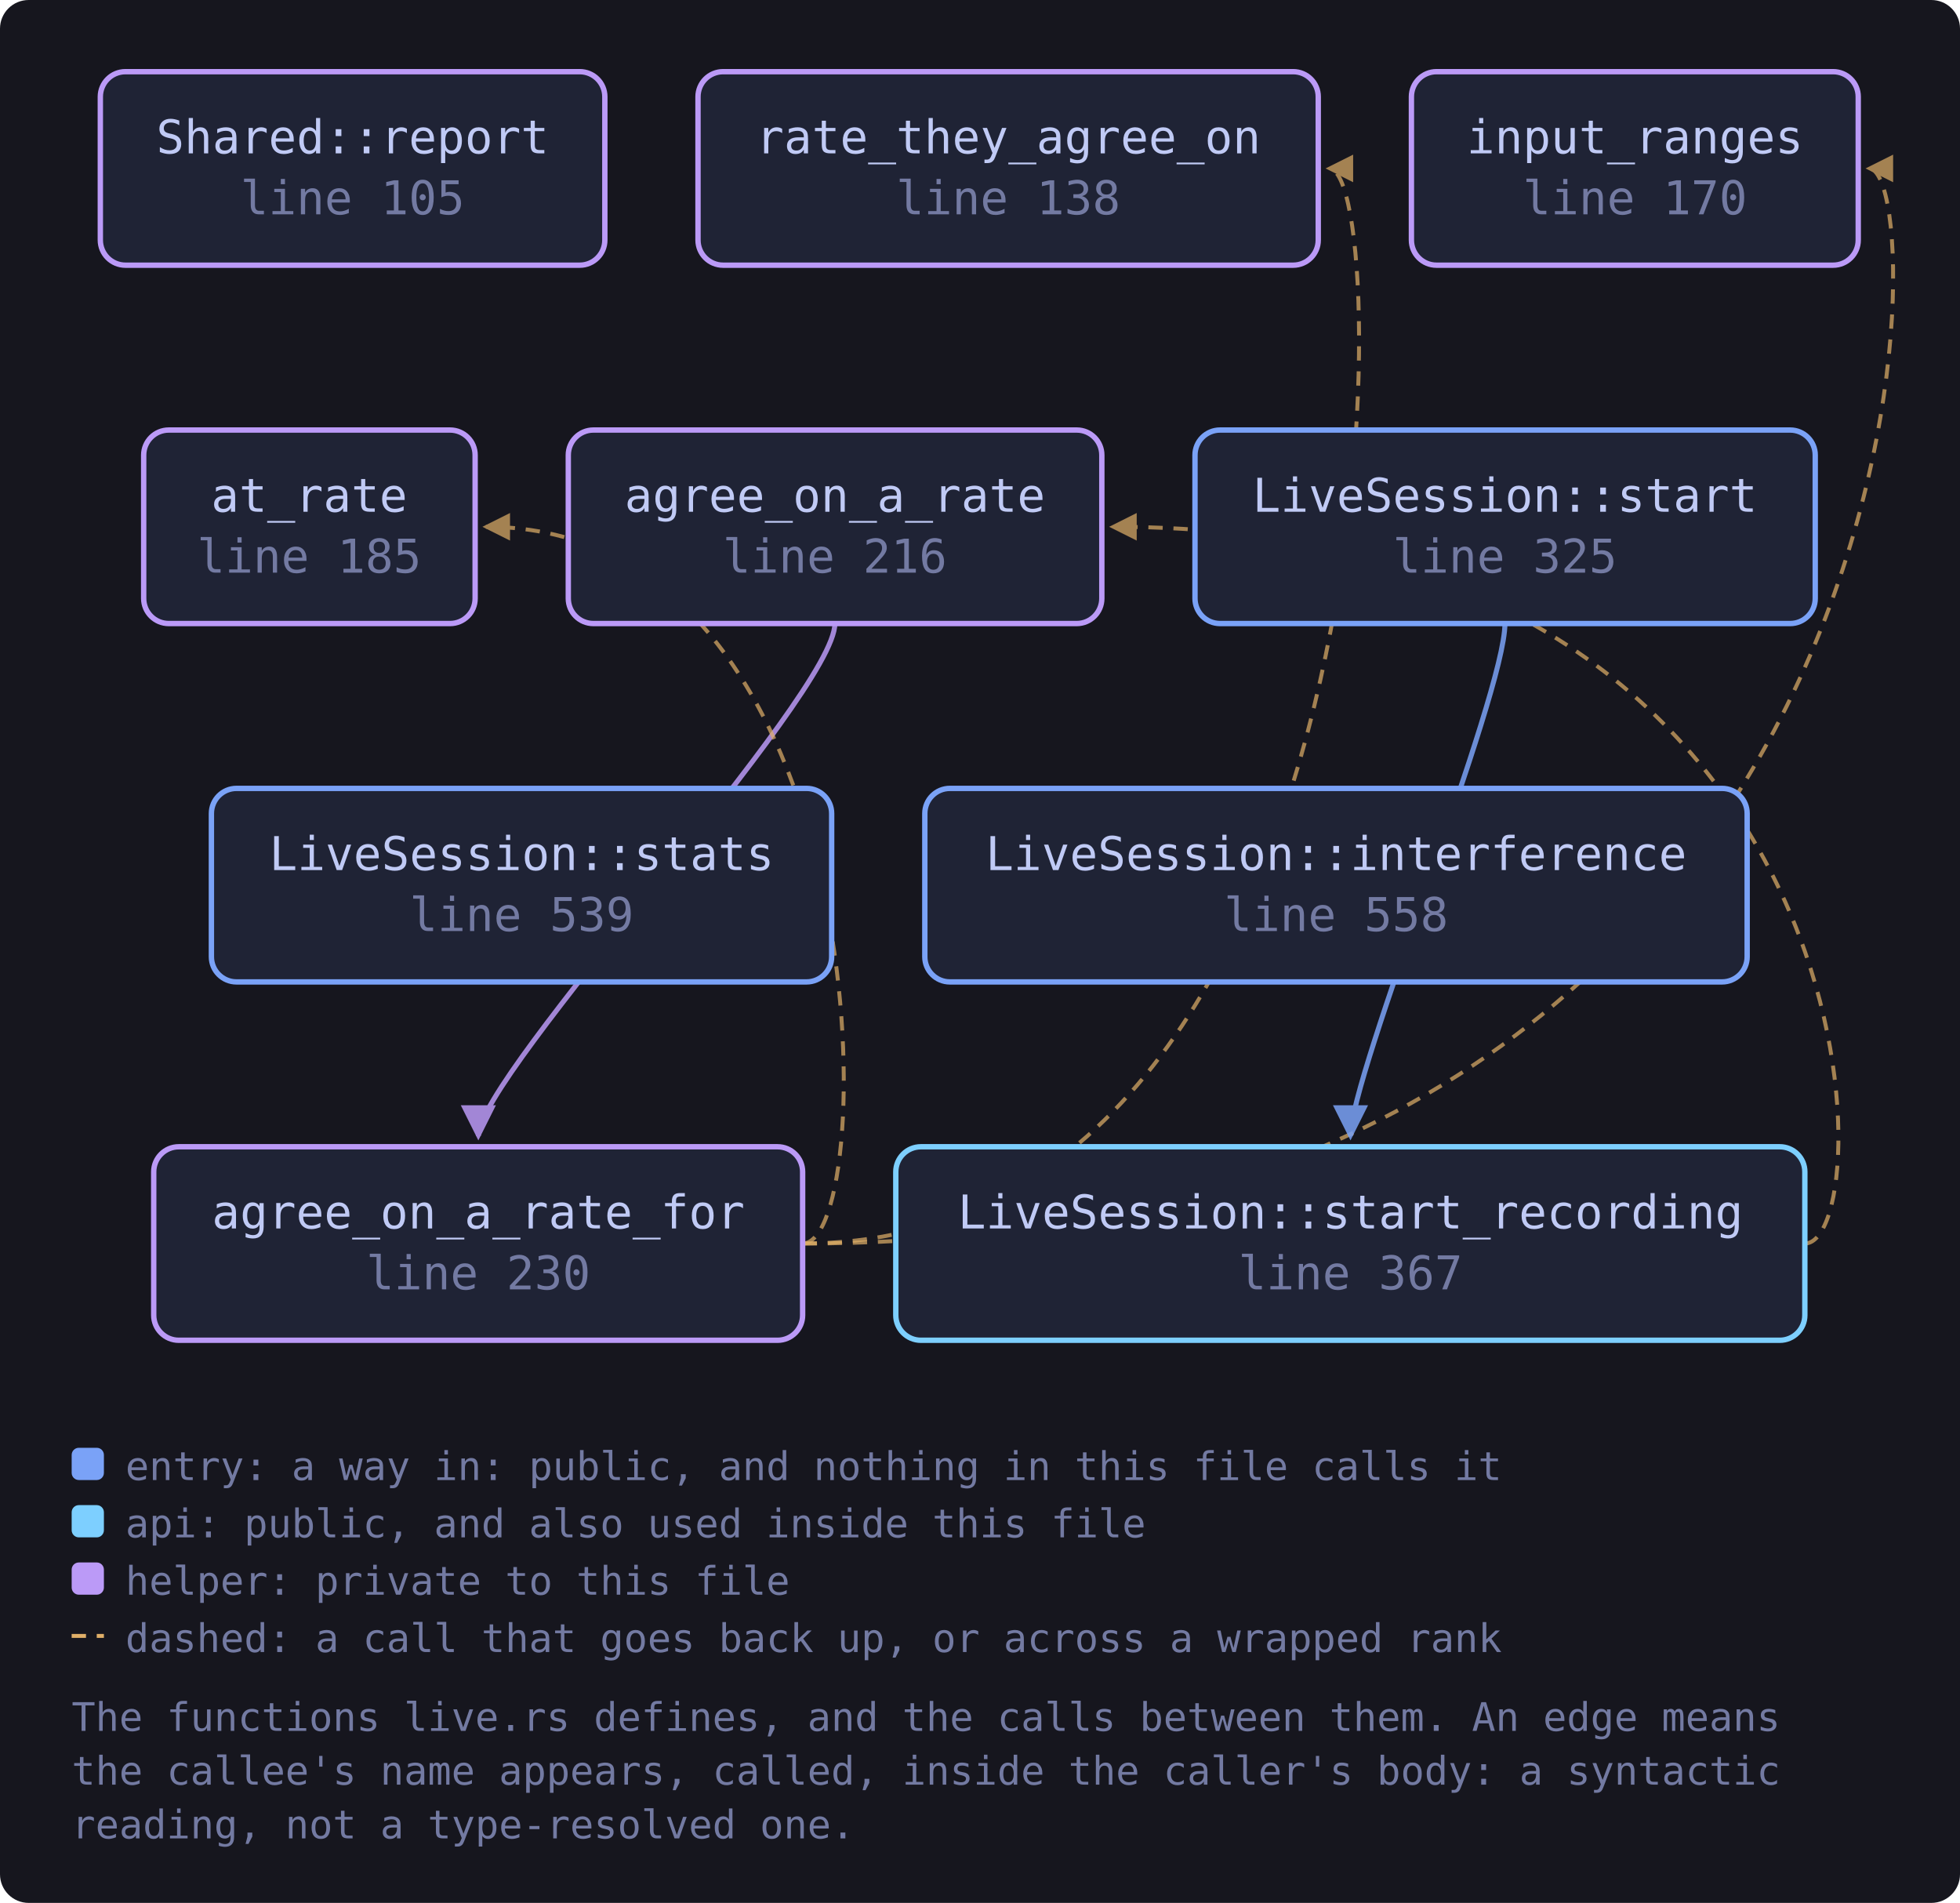
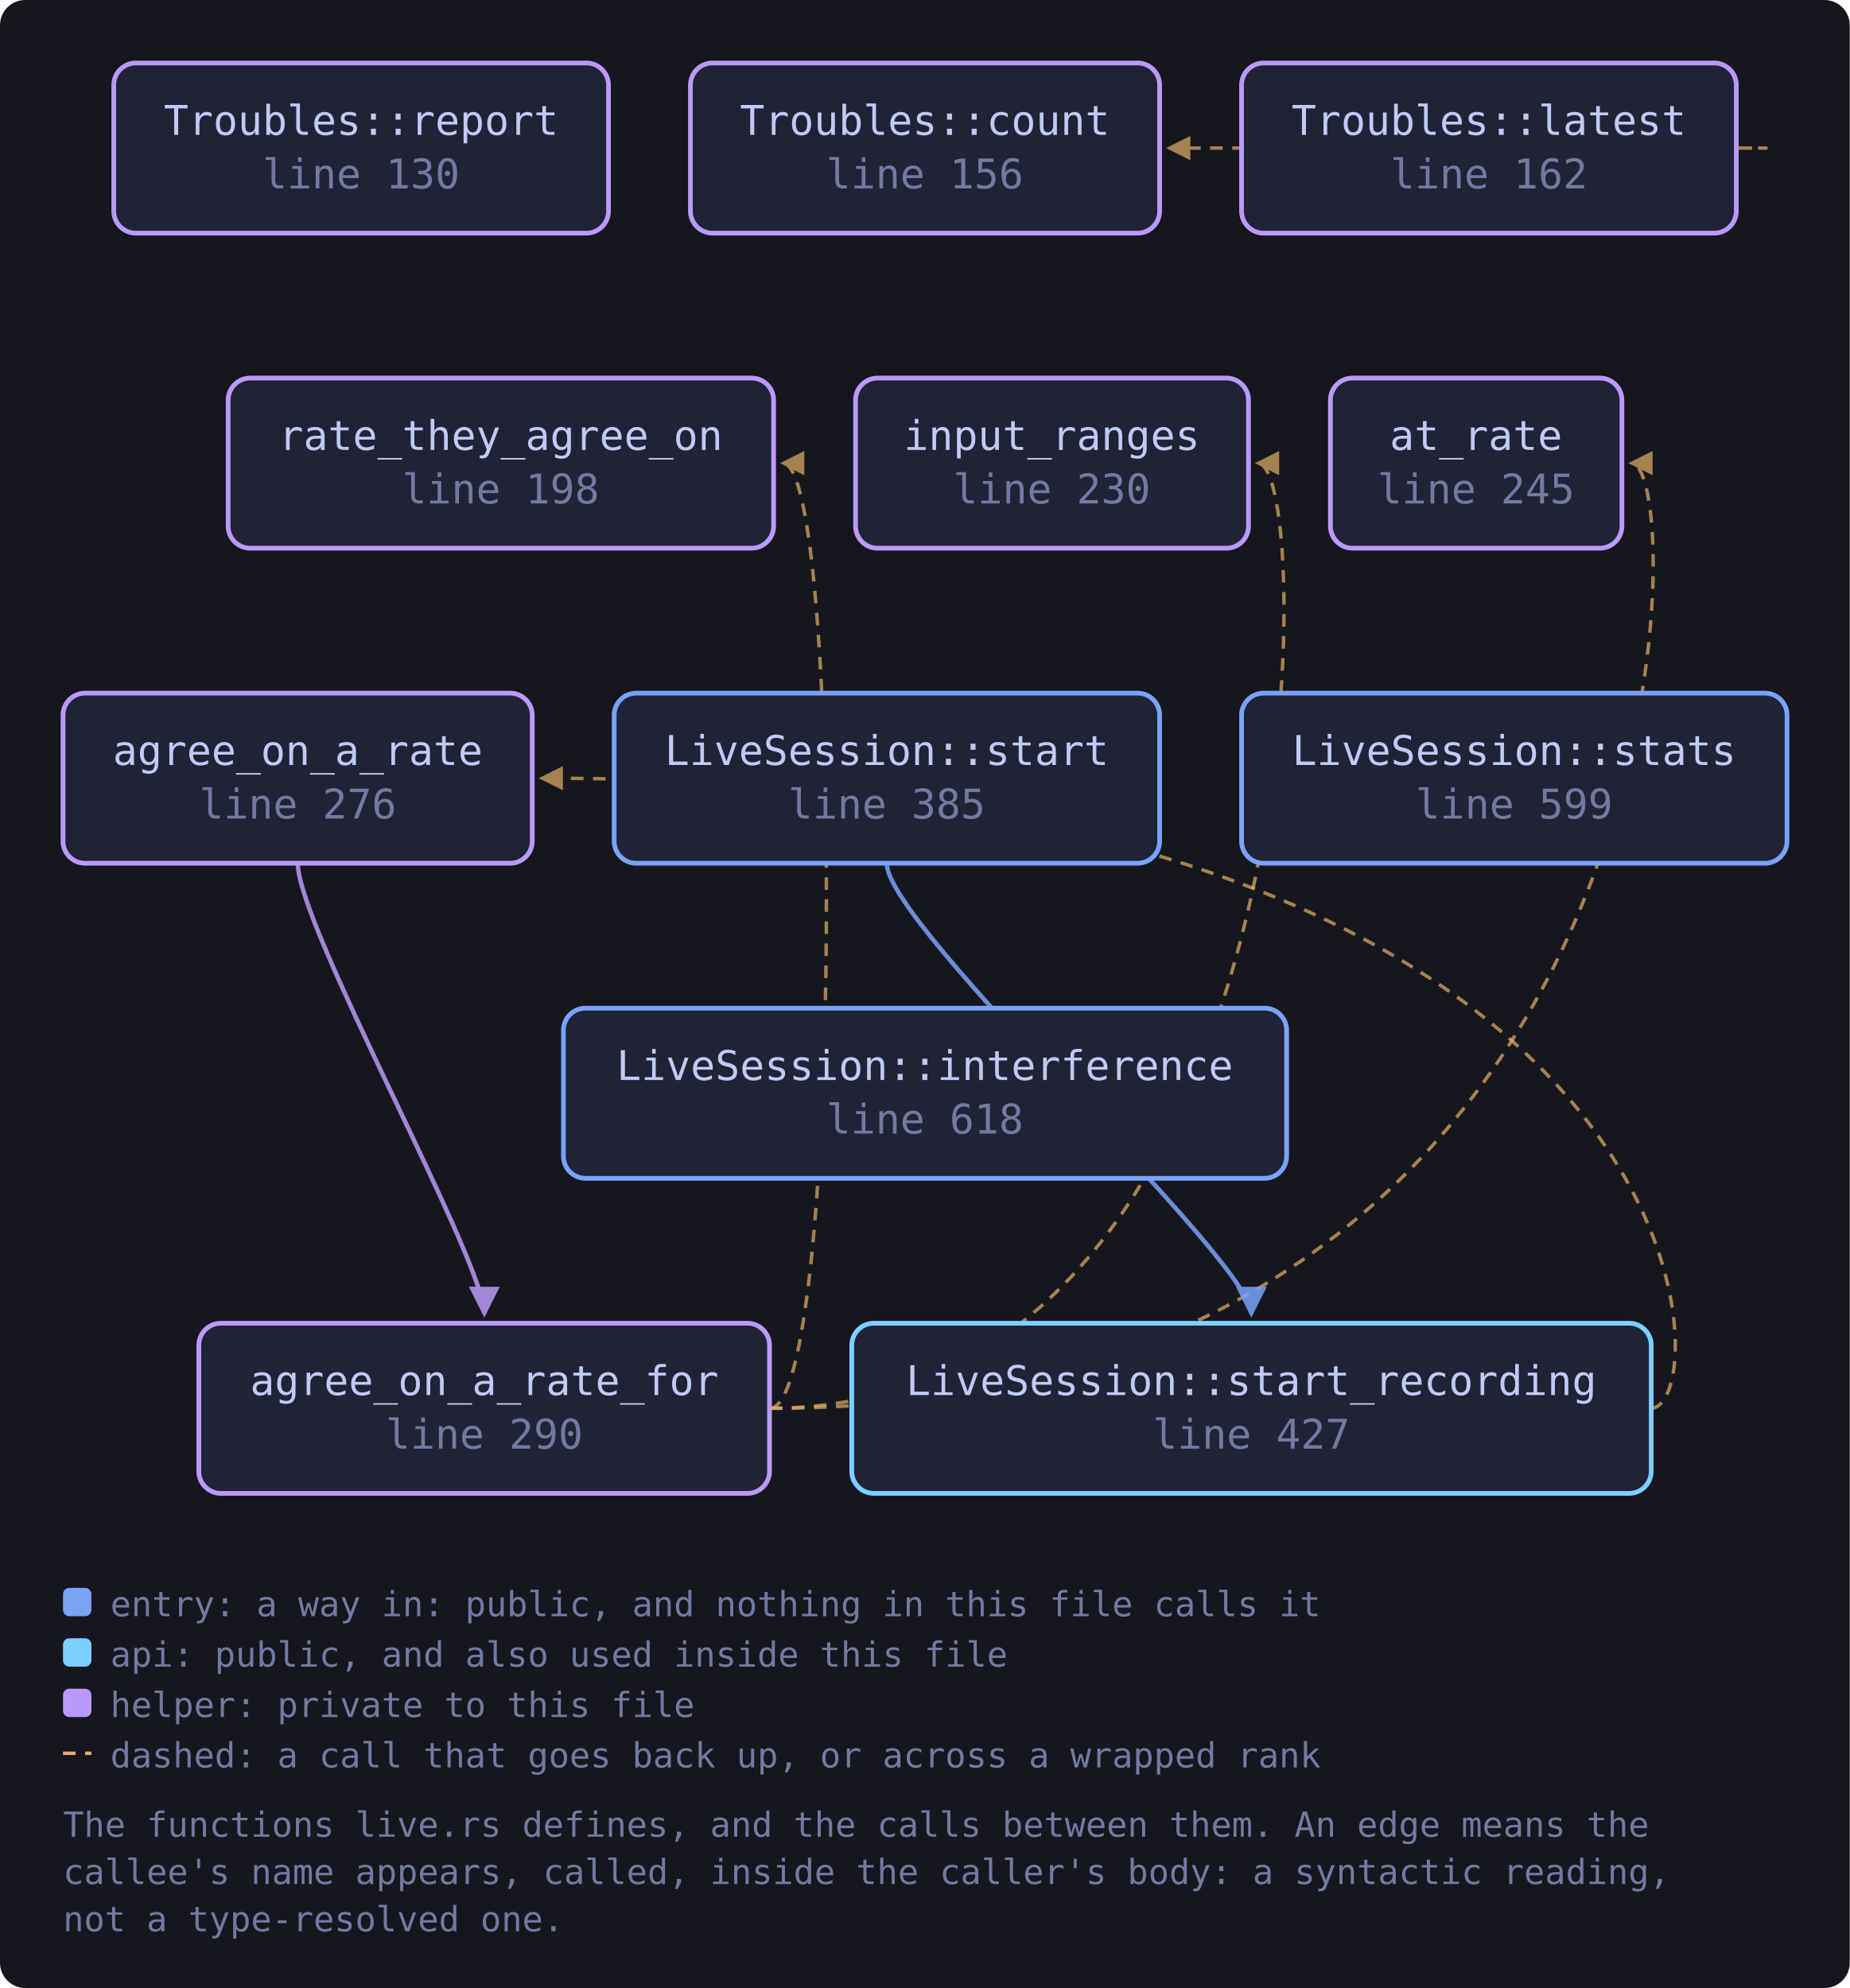
- <svg xmlns="http://www.w3.org/2000/svg" viewBox="0 0 547 531" width="547" height="531" style="max-width:100%;height:auto" role="img" aria-label="flowchart">
+ <svg xmlns="http://www.w3.org/2000/svg" viewBox="0 0 587 631" width="587" height="631" style="max-width:100%;height:auto" role="img" aria-label="flowchart">
  <defs>
    <marker id="a-muted" viewBox="0 0 8 8" refX="7" refY="4" markerWidth="7" markerHeight="7" orient="auto-start-reverse">
      <path d="M0 0 L8 4 L0 8 z" fill="var(--muted, #737aa2)" />
    </marker>
    <marker id="a-warn" viewBox="0 0 8 8" refX="7" refY="4" markerWidth="7" markerHeight="7" orient="auto-start-reverse">
      <path d="M0 0 L8 4 L0 8 z" fill="var(--warn, #e0af68)" />
    </marker>
    <marker id="a-accent" viewBox="0 0 8 8" refX="7" refY="4" markerWidth="7" markerHeight="7" orient="auto-start-reverse">
      <path d="M0 0 L8 4 L0 8 z" fill="var(--accent, #7aa2f7)" />
    </marker>
    <marker id="a-cyan" viewBox="0 0 8 8" refX="7" refY="4" markerWidth="7" markerHeight="7" orient="auto-start-reverse">
      <path d="M0 0 L8 4 L0 8 z" fill="var(--cyan, #7dcfff)" />
    </marker>
    <marker id="a-accent-2" viewBox="0 0 8 8" refX="7" refY="4" markerWidth="7" markerHeight="7" orient="auto-start-reverse">
      <path d="M0 0 L8 4 L0 8 z" fill="var(--accent-2, #bb9af7)" />
    </marker>
  </defs>
-   <rect x="0" y="0" width="547" height="531" fill="var(--bg-inset, #16161e)" rx="8" />
-   <path d="M233.0 174.0 C 233.0 194.0, 133.5 300.0, 133.5 317.0" fill="none" stroke="var(--accent-2, #bb9af7)" stroke-width="1.4" opacity="0.85" marker-end="url(#a-accent-2)" />
-   <path d="M224.0 347.0 C 246.0 347.0, 246.0 147.0, 135.6 147.0" fill="none" stroke="var(--warn, #e0af68)" stroke-width="1.1" opacity="0.7" stroke-dasharray="4 3" marker-end="url(#a-warn)" />
-   <path d="M224.0 347.0 C 540.6 347.0, 540.6 47.0, 521.6 47.0" fill="none" stroke="var(--warn, #e0af68)" stroke-width="1.1" opacity="0.7" stroke-dasharray="4 3" marker-end="url(#a-warn)" />
-   <path d="M224.0 347.0 C 389.9 347.0, 389.9 47.0, 370.9 47.0" fill="none" stroke="var(--warn, #e0af68)" stroke-width="1.1" opacity="0.7" stroke-dasharray="4 3" marker-end="url(#a-warn)" />
-   <path d="M420.0 174.0 C 420.0 194.0, 376.9 300.0, 376.9 317.0" fill="none" stroke="var(--accent, #7aa2f7)" stroke-width="1.4" opacity="0.85" marker-end="url(#a-accent)" />
-   <path d="M503.7 347.0 C 525.7 347.0, 525.7 147.0, 310.5 147.0" fill="none" stroke="var(--warn, #e0af68)" stroke-width="1.1" opacity="0.7" stroke-dasharray="4 3" marker-end="url(#a-warn)" />
-   <a href="https://github.com/tilas01/veilvoice/blob/main/crates/veilvoice-audio/src/live.rs#L105" target="_blank" rel="noopener noreferrer">
-     <rect x="28.0" y="20.0" width="140.8" height="54.0" rx="7" fill="var(--bg-soft, #1f2335)" stroke="var(--accent-2, #bb9af7)" stroke-width="1.5" />
-     <text x="98.4" y="42.8" font-family="ui-monospace, SFMono-Regular, Menlo, Consolas, monospace" font-size="13" fill="var(--fg, #c0caf5)" text-anchor="middle">Shared::report</text>
-     <text x="98.4" y="59.8" font-family="ui-monospace, SFMono-Regular, Menlo, Consolas, monospace" font-size="13" fill="var(--muted, #737aa2)" text-anchor="middle">line 105</text>
+   <rect x="0" y="0" width="587" height="631" fill="var(--bg-inset, #16161e)" rx="8" />
+   <path d="M94.5 274.0 C 94.5 294.0, 153.7 400.0, 153.7 417.0" fill="none" stroke="var(--accent-2, #bb9af7)" stroke-width="1.4" opacity="0.85" marker-end="url(#a-accent-2)" />
+   <path d="M244.3 447.0 C 536.7 447.0, 536.7 147.0, 517.7 147.0" fill="none" stroke="var(--warn, #e0af68)" stroke-width="1.1" opacity="0.7" stroke-dasharray="4 3" marker-end="url(#a-warn)" />
+   <path d="M244.3 447.0 C 418.2 447.0, 418.2 147.0, 399.2 147.0" fill="none" stroke="var(--warn, #e0af68)" stroke-width="1.1" opacity="0.7" stroke-dasharray="4 3" marker-end="url(#a-warn)" />
+   <path d="M244.3 447.0 C 267.5 447.0, 267.5 147.0, 248.5 147.0" fill="none" stroke="var(--warn, #e0af68)" stroke-width="1.1" opacity="0.7" stroke-dasharray="4 3" marker-end="url(#a-warn)" />
+   <path d="M550.9 47.0 C 572.9 47.0, 572.9 47.0, 371.0 47.0" fill="none" stroke="var(--warn, #e0af68)" stroke-width="1.1" opacity="0.7" stroke-dasharray="4 3" marker-end="url(#a-warn)" />
+   <path d="M281.4 274.0 C 281.4 294.0, 397.1 400.0, 397.1 417.0" fill="none" stroke="var(--accent, #7aa2f7)" stroke-width="1.4" opacity="0.85" marker-end="url(#a-accent)" />
+   <path d="M523.9 447.0 C 545.9 447.0, 545.9 247.0, 171.9 247.0" fill="none" stroke="var(--warn, #e0af68)" stroke-width="1.1" opacity="0.7" stroke-dasharray="4 3" marker-end="url(#a-warn)" />
+   <a href="https://github.com/tilas01/veilvoice/blob/main/crates/veilvoice-audio/src/live.rs#L130" target="_blank" rel="noopener noreferrer">
+     <rect x="36.1" y="20.0" width="157.0" height="54.0" rx="7" fill="var(--bg-soft, #1f2335)" stroke="var(--accent-2, #bb9af7)" stroke-width="1.5" />
+     <text x="114.6" y="42.8" font-family="ui-monospace, SFMono-Regular, Menlo, Consolas, monospace" font-size="13" fill="var(--fg, #c0caf5)" text-anchor="middle">Troubles::report</text>
+     <text x="114.6" y="59.8" font-family="ui-monospace, SFMono-Regular, Menlo, Consolas, monospace" font-size="13" fill="var(--muted, #737aa2)" text-anchor="middle">line 130</text>
  </a>
-   <a href="https://github.com/tilas01/veilvoice/blob/main/crates/veilvoice-audio/src/live.rs#L138" target="_blank" rel="noopener noreferrer">
-     <rect x="194.8" y="20.0" width="173.1" height="54.0" rx="7" fill="var(--bg-soft, #1f2335)" stroke="var(--accent-2, #bb9af7)" stroke-width="1.5" />
-     <text x="281.4" y="42.8" font-family="ui-monospace, SFMono-Regular, Menlo, Consolas, monospace" font-size="13" fill="var(--fg, #c0caf5)" text-anchor="middle">rate_they_agree_on</text>
-     <text x="281.4" y="59.8" font-family="ui-monospace, SFMono-Regular, Menlo, Consolas, monospace" font-size="13" fill="var(--muted, #737aa2)" text-anchor="middle">line 138</text>
+   <a href="https://github.com/tilas01/veilvoice/blob/main/crates/veilvoice-audio/src/live.rs#L156" target="_blank" rel="noopener noreferrer">
+     <rect x="219.1" y="20.0" width="148.9" height="54.0" rx="7" fill="var(--bg-soft, #1f2335)" stroke="var(--accent-2, #bb9af7)" stroke-width="1.5" />
+     <text x="293.5" y="42.8" font-family="ui-monospace, SFMono-Regular, Menlo, Consolas, monospace" font-size="13" fill="var(--fg, #c0caf5)" text-anchor="middle">Troubles::count</text>
+     <text x="293.5" y="59.8" font-family="ui-monospace, SFMono-Regular, Menlo, Consolas, monospace" font-size="13" fill="var(--muted, #737aa2)" text-anchor="middle">line 156</text>
  </a>
-   <a href="https://github.com/tilas01/veilvoice/blob/main/crates/veilvoice-audio/src/live.rs#L170" target="_blank" rel="noopener noreferrer">
-     <rect x="393.9" y="20.0" width="124.7" height="54.0" rx="7" fill="var(--bg-soft, #1f2335)" stroke="var(--accent-2, #bb9af7)" stroke-width="1.5" />
-     <text x="456.3" y="42.8" font-family="ui-monospace, SFMono-Regular, Menlo, Consolas, monospace" font-size="13" fill="var(--fg, #c0caf5)" text-anchor="middle">input_ranges</text>
-     <text x="456.3" y="59.8" font-family="ui-monospace, SFMono-Regular, Menlo, Consolas, monospace" font-size="13" fill="var(--muted, #737aa2)" text-anchor="middle">line 170</text>
+   <a href="https://github.com/tilas01/veilvoice/blob/main/crates/veilvoice-audio/src/live.rs#L162" target="_blank" rel="noopener noreferrer">
+     <rect x="394.0" y="20.0" width="157.0" height="54.0" rx="7" fill="var(--bg-soft, #1f2335)" stroke="var(--accent-2, #bb9af7)" stroke-width="1.5" />
+     <text x="472.5" y="42.8" font-family="ui-monospace, SFMono-Regular, Menlo, Consolas, monospace" font-size="13" fill="var(--fg, #c0caf5)" text-anchor="middle">Troubles::latest</text>
+     <text x="472.5" y="59.8" font-family="ui-monospace, SFMono-Regular, Menlo, Consolas, monospace" font-size="13" fill="var(--muted, #737aa2)" text-anchor="middle">line 162</text>
  </a>
-   <a href="https://github.com/tilas01/veilvoice/blob/main/crates/veilvoice-audio/src/live.rs#L185" target="_blank" rel="noopener noreferrer">
-     <rect x="40.1" y="120.0" width="92.5" height="54.0" rx="7" fill="var(--bg-soft, #1f2335)" stroke="var(--accent-2, #bb9af7)" stroke-width="1.5" />
-     <text x="86.3" y="142.8" font-family="ui-monospace, SFMono-Regular, Menlo, Consolas, monospace" font-size="13" fill="var(--fg, #c0caf5)" text-anchor="middle">at_rate</text>
-     <text x="86.3" y="159.8" font-family="ui-monospace, SFMono-Regular, Menlo, Consolas, monospace" font-size="13" fill="var(--muted, #737aa2)" text-anchor="middle">line 185</text>
-   </a>
-   <a href="https://github.com/tilas01/veilvoice/blob/main/crates/veilvoice-audio/src/live.rs#L216" target="_blank" rel="noopener noreferrer">
-     <rect x="158.6" y="120.0" width="148.9" height="54.0" rx="7" fill="var(--bg-soft, #1f2335)" stroke="var(--accent-2, #bb9af7)" stroke-width="1.5" />
-     <text x="233.0" y="142.8" font-family="ui-monospace, SFMono-Regular, Menlo, Consolas, monospace" font-size="13" fill="var(--fg, #c0caf5)" text-anchor="middle">agree_on_a_rate</text>
-     <text x="233.0" y="159.8" font-family="ui-monospace, SFMono-Regular, Menlo, Consolas, monospace" font-size="13" fill="var(--muted, #737aa2)" text-anchor="middle">line 216</text>
+   <a href="https://github.com/tilas01/veilvoice/blob/main/crates/veilvoice-audio/src/live.rs#L198" target="_blank" rel="noopener noreferrer">
+     <rect x="72.4" y="120.0" width="173.1" height="54.0" rx="7" fill="var(--bg-soft, #1f2335)" stroke="var(--accent-2, #bb9af7)" stroke-width="1.5" />
+     <text x="158.9" y="142.8" font-family="ui-monospace, SFMono-Regular, Menlo, Consolas, monospace" font-size="13" fill="var(--fg, #c0caf5)" text-anchor="middle">rate_they_agree_on</text>
+     <text x="158.9" y="159.8" font-family="ui-monospace, SFMono-Regular, Menlo, Consolas, monospace" font-size="13" fill="var(--muted, #737aa2)" text-anchor="middle">line 198</text>
  </a>
  <a href="https://github.com/tilas01/veilvoice/blob/main/crates/veilvoice-audio/src/live.rs#L230" target="_blank" rel="noopener noreferrer">
-     <rect x="42.9" y="320.0" width="181.1" height="54.0" rx="7" fill="var(--bg-soft, #1f2335)" stroke="var(--accent-2, #bb9af7)" stroke-width="1.5" />
-     <text x="133.5" y="342.8" font-family="ui-monospace, SFMono-Regular, Menlo, Consolas, monospace" font-size="13" fill="var(--fg, #c0caf5)" text-anchor="middle">agree_on_a_rate_for</text>
-     <text x="133.5" y="359.8" font-family="ui-monospace, SFMono-Regular, Menlo, Consolas, monospace" font-size="13" fill="var(--muted, #737aa2)" text-anchor="middle">line 230</text>
+     <rect x="271.5" y="120.0" width="124.7" height="54.0" rx="7" fill="var(--bg-soft, #1f2335)" stroke="var(--accent-2, #bb9af7)" stroke-width="1.5" />
+     <text x="333.8" y="142.8" font-family="ui-monospace, SFMono-Regular, Menlo, Consolas, monospace" font-size="13" fill="var(--fg, #c0caf5)" text-anchor="middle">input_ranges</text>
+     <text x="333.8" y="159.8" font-family="ui-monospace, SFMono-Regular, Menlo, Consolas, monospace" font-size="13" fill="var(--muted, #737aa2)" text-anchor="middle">line 230</text>
  </a>
-   <a href="https://github.com/tilas01/veilvoice/blob/main/crates/veilvoice-audio/src/live.rs#L325" target="_blank" rel="noopener noreferrer">
-     <rect x="333.5" y="120.0" width="173.1" height="54.0" rx="7" fill="var(--bg-soft, #1f2335)" stroke="var(--accent, #7aa2f7)" stroke-width="1.5" />
-     <text x="420.0" y="142.8" font-family="ui-monospace, SFMono-Regular, Menlo, Consolas, monospace" font-size="13" fill="var(--fg, #c0caf5)" text-anchor="middle">LiveSession::start</text>
-     <text x="420.0" y="159.8" font-family="ui-monospace, SFMono-Regular, Menlo, Consolas, monospace" font-size="13" fill="var(--muted, #737aa2)" text-anchor="middle">line 325</text>
+   <a href="https://github.com/tilas01/veilvoice/blob/main/crates/veilvoice-audio/src/live.rs#L245" target="_blank" rel="noopener noreferrer">
+     <rect x="422.2" y="120.0" width="92.5" height="54.0" rx="7" fill="var(--bg-soft, #1f2335)" stroke="var(--accent-2, #bb9af7)" stroke-width="1.5" />
+     <text x="468.4" y="142.8" font-family="ui-monospace, SFMono-Regular, Menlo, Consolas, monospace" font-size="13" fill="var(--fg, #c0caf5)" text-anchor="middle">at_rate</text>
+     <text x="468.4" y="159.8" font-family="ui-monospace, SFMono-Regular, Menlo, Consolas, monospace" font-size="13" fill="var(--muted, #737aa2)" text-anchor="middle">line 245</text>
  </a>
-   <a href="https://github.com/tilas01/veilvoice/blob/main/crates/veilvoice-audio/src/live.rs#L367" target="_blank" rel="noopener noreferrer">
-     <rect x="250.0" y="320.0" width="253.7" height="54.0" rx="7" fill="var(--bg-soft, #1f2335)" stroke="var(--cyan, #7dcfff)" stroke-width="1.5" />
-     <text x="376.9" y="342.8" font-family="ui-monospace, SFMono-Regular, Menlo, Consolas, monospace" font-size="13" fill="var(--fg, #c0caf5)" text-anchor="middle">LiveSession::start_recording</text>
-     <text x="376.9" y="359.8" font-family="ui-monospace, SFMono-Regular, Menlo, Consolas, monospace" font-size="13" fill="var(--muted, #737aa2)" text-anchor="middle">line 367</text>
+   <a href="https://github.com/tilas01/veilvoice/blob/main/crates/veilvoice-audio/src/live.rs#L276" target="_blank" rel="noopener noreferrer">
+     <rect x="20.0" y="220.0" width="148.9" height="54.0" rx="7" fill="var(--bg-soft, #1f2335)" stroke="var(--accent-2, #bb9af7)" stroke-width="1.5" />
+     <text x="94.5" y="242.8" font-family="ui-monospace, SFMono-Regular, Menlo, Consolas, monospace" font-size="13" fill="var(--fg, #c0caf5)" text-anchor="middle">agree_on_a_rate</text>
+     <text x="94.5" y="259.8" font-family="ui-monospace, SFMono-Regular, Menlo, Consolas, monospace" font-size="13" fill="var(--muted, #737aa2)" text-anchor="middle">line 276</text>
  </a>
-   <a href="https://github.com/tilas01/veilvoice/blob/main/crates/veilvoice-audio/src/live.rs#L539" target="_blank" rel="noopener noreferrer">
-     <rect x="59.0" y="220.0" width="173.1" height="54.0" rx="7" fill="var(--bg-soft, #1f2335)" stroke="var(--accent, #7aa2f7)" stroke-width="1.5" />
-     <text x="145.6" y="242.8" font-family="ui-monospace, SFMono-Regular, Menlo, Consolas, monospace" font-size="13" fill="var(--fg, #c0caf5)" text-anchor="middle">LiveSession::stats</text>
-     <text x="145.6" y="259.8" font-family="ui-monospace, SFMono-Regular, Menlo, Consolas, monospace" font-size="13" fill="var(--muted, #737aa2)" text-anchor="middle">line 539</text>
+   <a href="https://github.com/tilas01/veilvoice/blob/main/crates/veilvoice-audio/src/live.rs#L290" target="_blank" rel="noopener noreferrer">
+     <rect x="63.1" y="420.0" width="181.1" height="54.0" rx="7" fill="var(--bg-soft, #1f2335)" stroke="var(--accent-2, #bb9af7)" stroke-width="1.5" />
+     <text x="153.7" y="442.8" font-family="ui-monospace, SFMono-Regular, Menlo, Consolas, monospace" font-size="13" fill="var(--fg, #c0caf5)" text-anchor="middle">agree_on_a_rate_for</text>
+     <text x="153.7" y="459.8" font-family="ui-monospace, SFMono-Regular, Menlo, Consolas, monospace" font-size="13" fill="var(--muted, #737aa2)" text-anchor="middle">line 290</text>
  </a>
-   <a href="https://github.com/tilas01/veilvoice/blob/main/crates/veilvoice-audio/src/live.rs#L558" target="_blank" rel="noopener noreferrer">
-     <rect x="258.1" y="220.0" width="229.5" height="54.0" rx="7" fill="var(--bg-soft, #1f2335)" stroke="var(--accent, #7aa2f7)" stroke-width="1.5" />
-     <text x="372.9" y="242.8" font-family="ui-monospace, SFMono-Regular, Menlo, Consolas, monospace" font-size="13" fill="var(--fg, #c0caf5)" text-anchor="middle">LiveSession::interference</text>
-     <text x="372.9" y="259.8" font-family="ui-monospace, SFMono-Regular, Menlo, Consolas, monospace" font-size="13" fill="var(--muted, #737aa2)" text-anchor="middle">line 558</text>
+   <a href="https://github.com/tilas01/veilvoice/blob/main/crates/veilvoice-audio/src/live.rs#L385" target="_blank" rel="noopener noreferrer">
+     <rect x="194.9" y="220.0" width="173.1" height="54.0" rx="7" fill="var(--bg-soft, #1f2335)" stroke="var(--accent, #7aa2f7)" stroke-width="1.5" />
+     <text x="281.4" y="242.8" font-family="ui-monospace, SFMono-Regular, Menlo, Consolas, monospace" font-size="13" fill="var(--fg, #c0caf5)" text-anchor="middle">LiveSession::start</text>
+     <text x="281.4" y="259.8" font-family="ui-monospace, SFMono-Regular, Menlo, Consolas, monospace" font-size="13" fill="var(--muted, #737aa2)" text-anchor="middle">line 385</text>
  </a>
-   <rect x="20.0" y="404.0" width="9" height="9" rx="2" fill="var(--accent, #7aa2f7)" />
-   <text x="35.0" y="413.0" font-family="ui-monospace, SFMono-Regular, Menlo, Consolas, monospace" font-size="11" fill="var(--muted, #737aa2)">entry: a way in: public, and nothing in this file calls it</text>
-   <rect x="20.0" y="420.0" width="9" height="9" rx="2" fill="var(--cyan, #7dcfff)" />
-   <text x="35.0" y="429.0" font-family="ui-monospace, SFMono-Regular, Menlo, Consolas, monospace" font-size="11" fill="var(--muted, #737aa2)">api: public, and also used inside this file</text>
-   <rect x="20.0" y="436.0" width="9" height="9" rx="2" fill="var(--accent-2, #bb9af7)" />
-   <text x="35.0" y="445.0" font-family="ui-monospace, SFMono-Regular, Menlo, Consolas, monospace" font-size="11" fill="var(--muted, #737aa2)">helper: private to this file</text>
-   <path d="M20.0 456.5 L29.0 456.5" stroke="var(--warn, #e0af68)" stroke-width="1.1" stroke-dasharray="4 3" />
-   <text x="35.0" y="461.0" font-family="ui-monospace, SFMono-Regular, Menlo, Consolas, monospace" font-size="11" fill="var(--muted, #737aa2)">dashed: a call that goes back up, or across a wrapped rank</text>
-   <text x="20.0" y="483.0" font-family="ui-monospace, SFMono-Regular, Menlo, Consolas, monospace" font-size="11" fill="var(--muted, #737aa2)">The functions live.rs defines, and the calls between them. An edge means</text>
-   <text x="20.0" y="498.0" font-family="ui-monospace, SFMono-Regular, Menlo, Consolas, monospace" font-size="11" fill="var(--muted, #737aa2)">the callee's name appears, called, inside the caller's body: a syntactic</text>
-   <text x="20.0" y="513.0" font-family="ui-monospace, SFMono-Regular, Menlo, Consolas, monospace" font-size="11" fill="var(--muted, #737aa2)">reading, not a type-resolved one.</text>
+   <a href="https://github.com/tilas01/veilvoice/blob/main/crates/veilvoice-audio/src/live.rs#L427" target="_blank" rel="noopener noreferrer">
+     <rect x="270.3" y="420.0" width="253.7" height="54.0" rx="7" fill="var(--bg-soft, #1f2335)" stroke="var(--cyan, #7dcfff)" stroke-width="1.5" />
+     <text x="397.1" y="442.8" font-family="ui-monospace, SFMono-Regular, Menlo, Consolas, monospace" font-size="13" fill="var(--fg, #c0caf5)" text-anchor="middle">LiveSession::start_recording</text>
+     <text x="397.1" y="459.8" font-family="ui-monospace, SFMono-Regular, Menlo, Consolas, monospace" font-size="13" fill="var(--muted, #737aa2)" text-anchor="middle">line 427</text>
+   </a>
+   <a href="https://github.com/tilas01/veilvoice/blob/main/crates/veilvoice-audio/src/live.rs#L599" target="_blank" rel="noopener noreferrer">
+     <rect x="394.0" y="220.0" width="173.1" height="54.0" rx="7" fill="var(--bg-soft, #1f2335)" stroke="var(--accent, #7aa2f7)" stroke-width="1.5" />
+     <text x="480.5" y="242.8" font-family="ui-monospace, SFMono-Regular, Menlo, Consolas, monospace" font-size="13" fill="var(--fg, #c0caf5)" text-anchor="middle">LiveSession::stats</text>
+     <text x="480.5" y="259.8" font-family="ui-monospace, SFMono-Regular, Menlo, Consolas, monospace" font-size="13" fill="var(--muted, #737aa2)" text-anchor="middle">line 599</text>
+   </a>
+   <a href="https://github.com/tilas01/veilvoice/blob/main/crates/veilvoice-audio/src/live.rs#L618" target="_blank" rel="noopener noreferrer">
+     <rect x="178.8" y="320.0" width="229.5" height="54.0" rx="7" fill="var(--bg-soft, #1f2335)" stroke="var(--accent, #7aa2f7)" stroke-width="1.5" />
+     <text x="293.5" y="342.8" font-family="ui-monospace, SFMono-Regular, Menlo, Consolas, monospace" font-size="13" fill="var(--fg, #c0caf5)" text-anchor="middle">LiveSession::interference</text>
+     <text x="293.5" y="359.8" font-family="ui-monospace, SFMono-Regular, Menlo, Consolas, monospace" font-size="13" fill="var(--muted, #737aa2)" text-anchor="middle">line 618</text>
+   </a>
+   <rect x="20.0" y="504.0" width="9" height="9" rx="2" fill="var(--accent, #7aa2f7)" />
+   <text x="35.0" y="513.0" font-family="ui-monospace, SFMono-Regular, Menlo, Consolas, monospace" font-size="11" fill="var(--muted, #737aa2)">entry: a way in: public, and nothing in this file calls it</text>
+   <rect x="20.0" y="520.0" width="9" height="9" rx="2" fill="var(--cyan, #7dcfff)" />
+   <text x="35.0" y="529.0" font-family="ui-monospace, SFMono-Regular, Menlo, Consolas, monospace" font-size="11" fill="var(--muted, #737aa2)">api: public, and also used inside this file</text>
+   <rect x="20.0" y="536.0" width="9" height="9" rx="2" fill="var(--accent-2, #bb9af7)" />
+   <text x="35.0" y="545.0" font-family="ui-monospace, SFMono-Regular, Menlo, Consolas, monospace" font-size="11" fill="var(--muted, #737aa2)">helper: private to this file</text>
+   <path d="M20.0 556.5 L29.0 556.5" stroke="var(--warn, #e0af68)" stroke-width="1.1" stroke-dasharray="4 3" />
+   <text x="35.0" y="561.0" font-family="ui-monospace, SFMono-Regular, Menlo, Consolas, monospace" font-size="11" fill="var(--muted, #737aa2)">dashed: a call that goes back up, or across a wrapped rank</text>
+   <text x="20.0" y="583.0" font-family="ui-monospace, SFMono-Regular, Menlo, Consolas, monospace" font-size="11" fill="var(--muted, #737aa2)">The functions live.rs defines, and the calls between them. An edge means the</text>
+   <text x="20.0" y="598.0" font-family="ui-monospace, SFMono-Regular, Menlo, Consolas, monospace" font-size="11" fill="var(--muted, #737aa2)">callee's name appears, called, inside the caller's body: a syntactic reading,</text>
+   <text x="20.0" y="613.0" font-family="ui-monospace, SFMono-Regular, Menlo, Consolas, monospace" font-size="11" fill="var(--muted, #737aa2)">not a type-resolved one.</text>
</svg>
